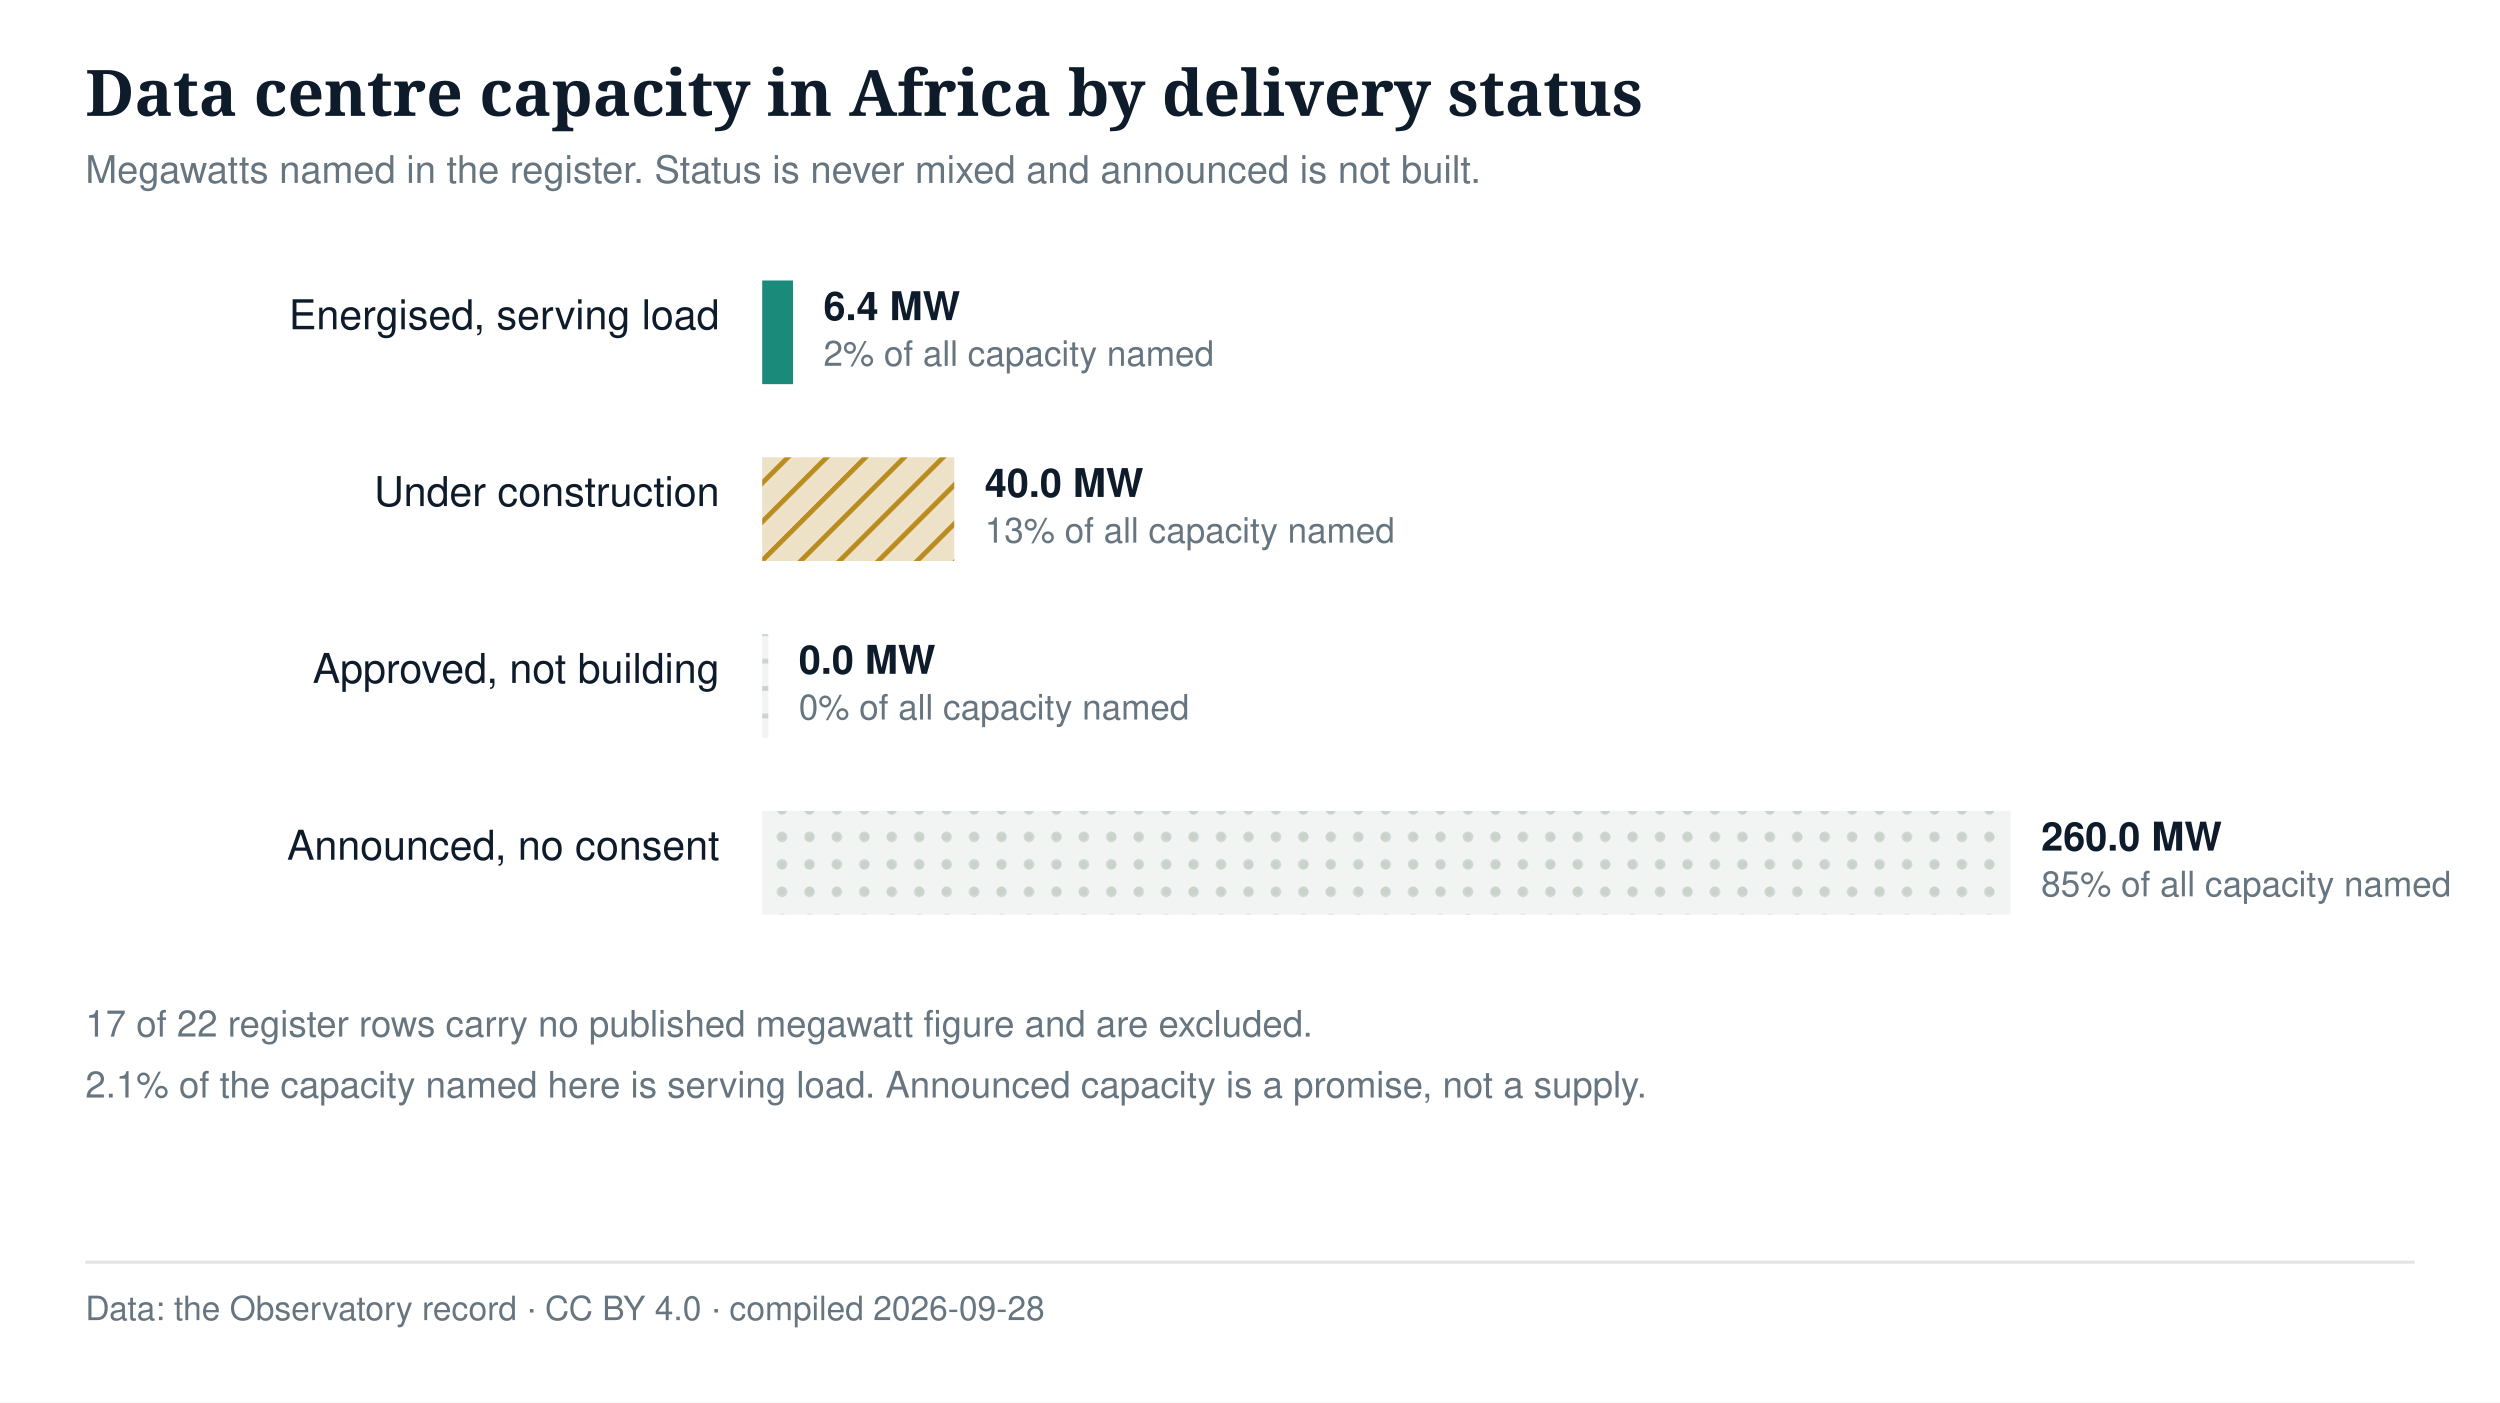
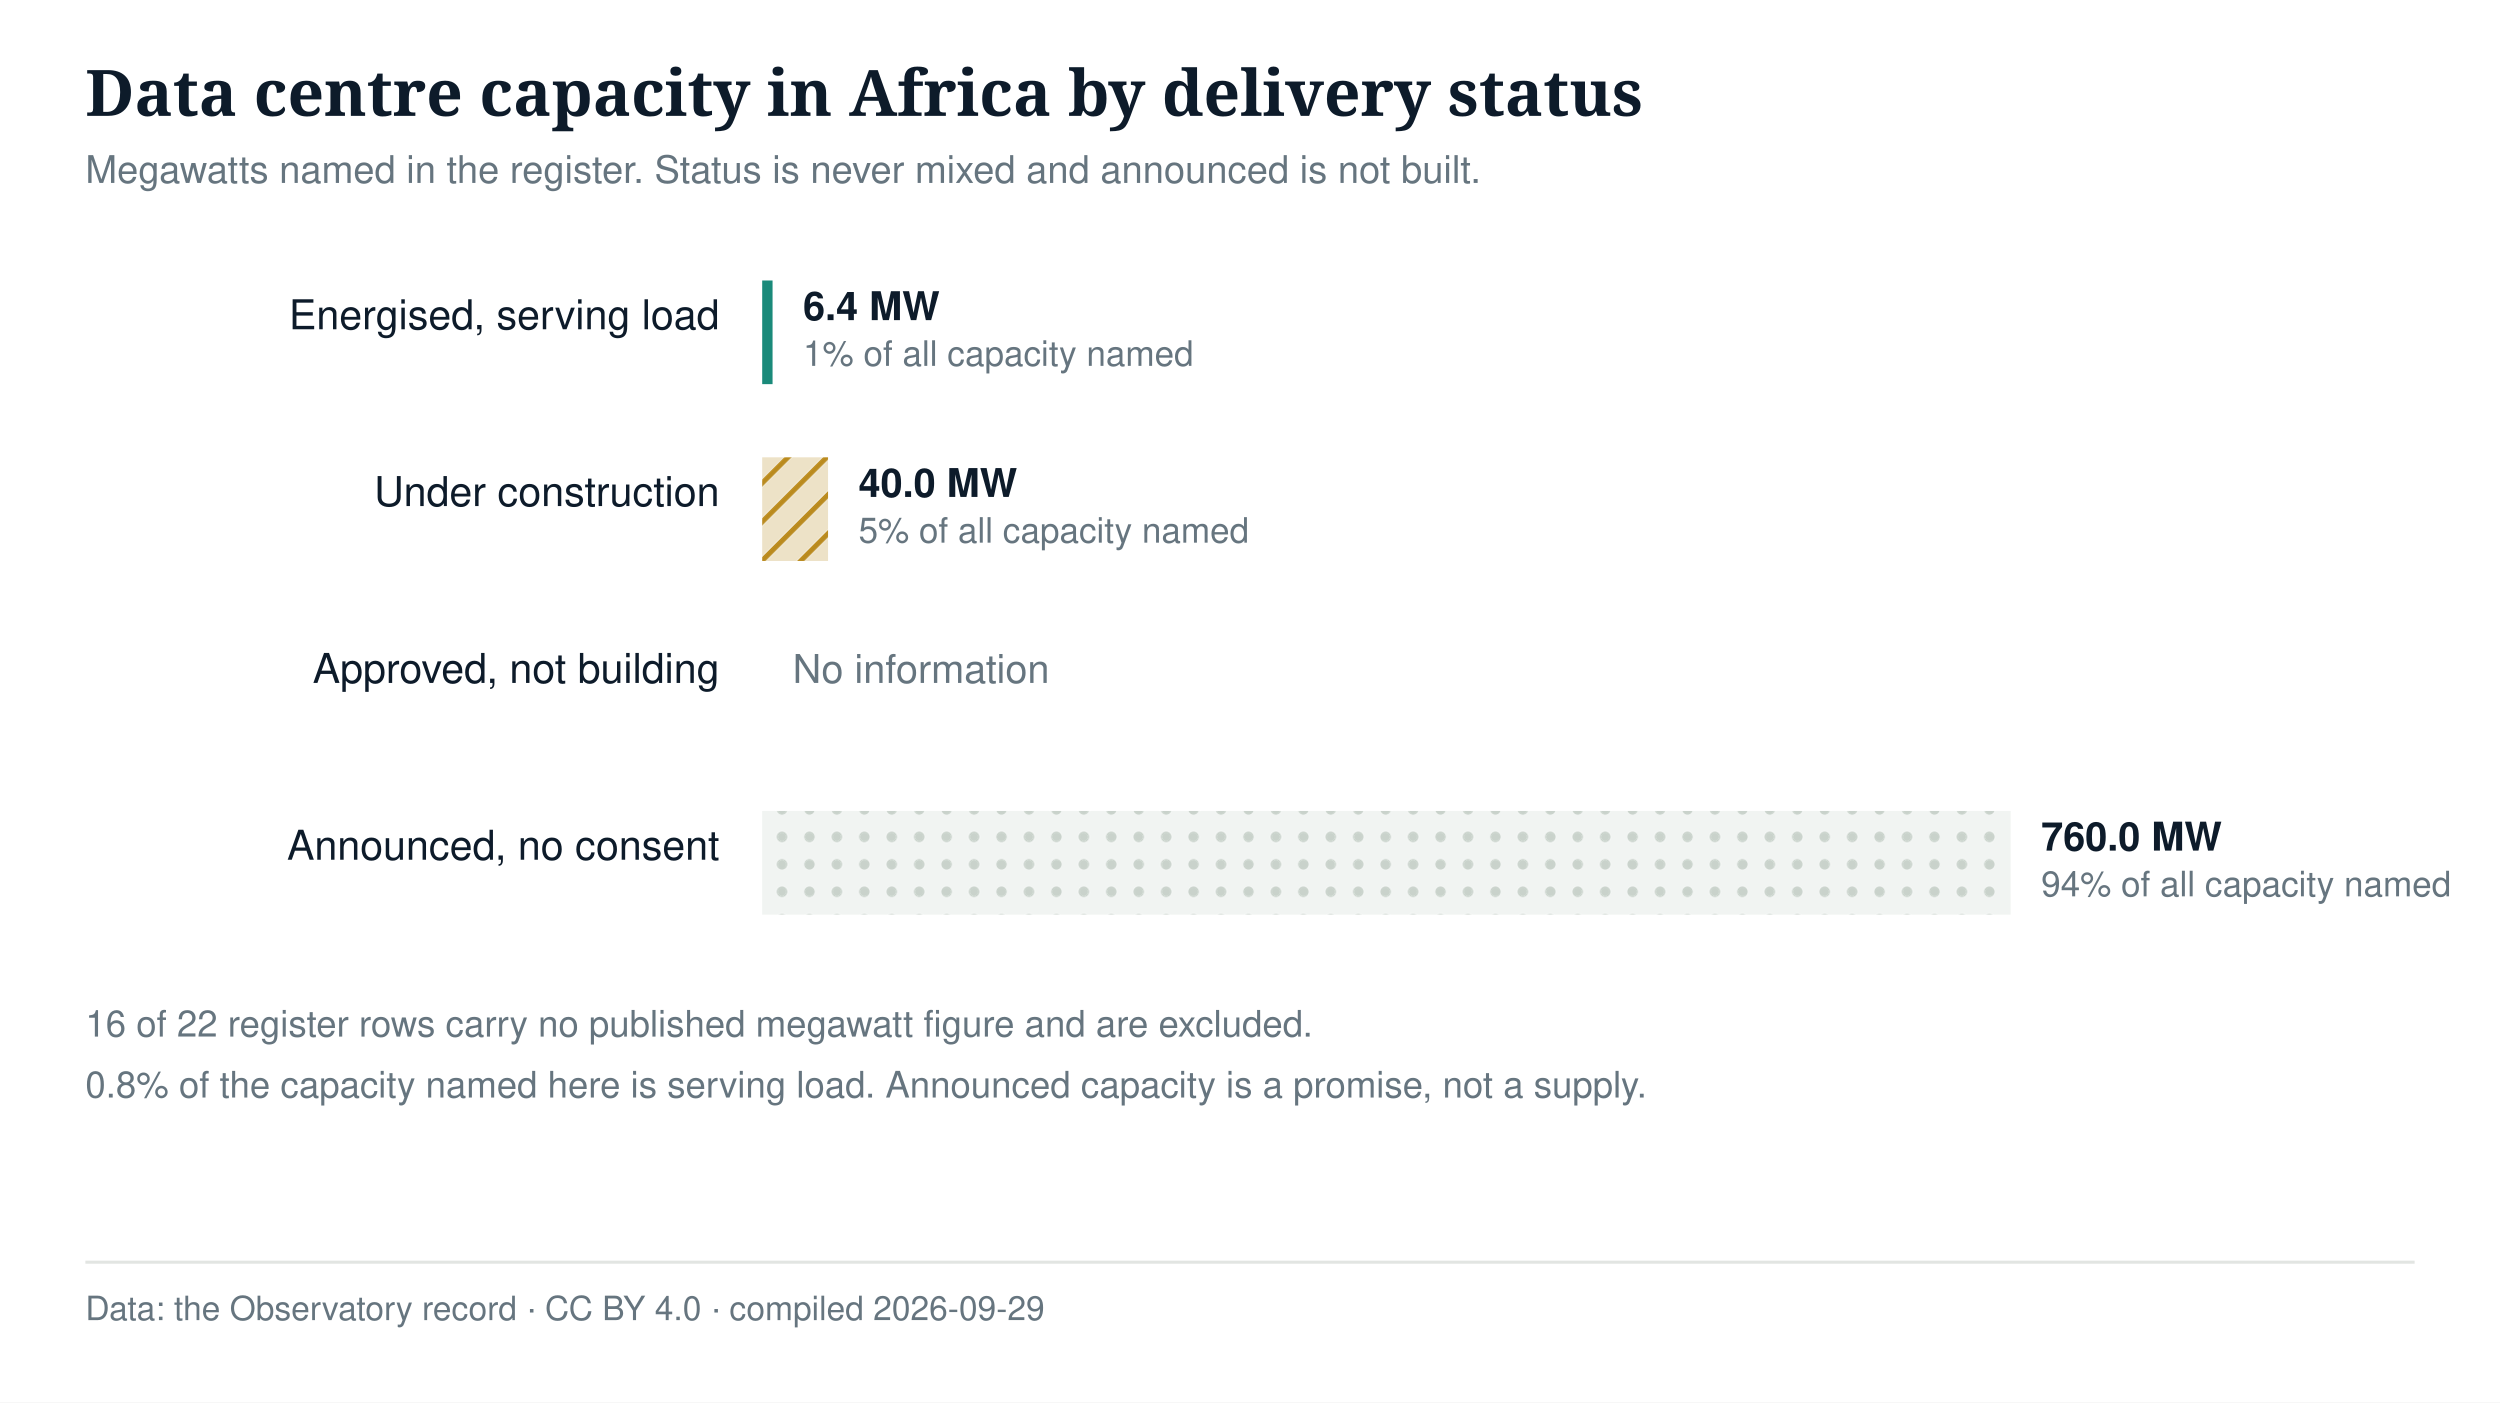
- <svg xmlns="http://www.w3.org/2000/svg" viewBox="0 0 820 460" width="820" height="460" role="img" aria-label="2.1% of the capacity named in the register is serving load: 6.4 MW energised against 306.4 MW named across four delivery statuses.">
+ <svg xmlns="http://www.w3.org/2000/svg" viewBox="0 0 820 460" width="820" height="460" role="img" aria-label="0.8% of the capacity named in the register is serving load: 6.4 MW energised against 806.4 MW named across four delivery statuses.">
  <rect width="820" height="460" fill="#FFFFFF" />
  <text x="28" y="38" font-family="'Source Serif 4',Georgia,serif" font-size="21" font-weight="600" fill="#0D1B2A">Data centre capacity in Africa by delivery status</text>
  <text x="28" y="60.0" font-family="IBM Plex Sans,-apple-system,'Segoe UI',Helvetica,Arial,sans-serif" font-size="12.5" fill="#66757F">Megawatts named in the register. Status is never mixed and announced is not built.</text>
  <defs>
    <pattern id="h-underc" width="9" height="9" patternUnits="userSpaceOnUse" patternTransform="rotate(45)">
      <rect width="9" height="9" fill="#B98A1F" opacity="0.25" />
      <line x1="0" y1="0" x2="0" y2="9" stroke="#B98A1F" stroke-width="3.2" />
    </pattern>
    <pattern id="h-approved" width="9" height="9" patternUnits="userSpaceOnUse" patternTransform="rotate(0)">
      <rect width="9" height="9" fill="#C9D2CB" opacity="0.25" />
      <line x1="0" y1="0" x2="9" y2="0" stroke="#C9D2CB" stroke-width="3.2" />
    </pattern>
    <pattern id="h-announced" width="9" height="9" patternUnits="userSpaceOnUse" patternTransform="rotate(0)">
      <rect width="9" height="9" fill="#C9D2CB" opacity="0.25" />
      <circle cx="4.5" cy="4.5" r="1.7" fill="#C9D2CB" />
    </pattern>
  </defs>
  <text x="236" y="108" text-anchor="end" font-family="IBM Plex Sans,-apple-system,'Segoe UI',Helvetica,Arial,sans-serif" font-size="13.5" fill="#0D1B2A">Energised, serving load</text>
-   <rect x="250" y="92" width="10.1" height="34" fill="#1A8A7A" />
-   <text x="270.1" y="105" font-family="IBM Plex Sans,-apple-system,'Segoe UI',Helvetica,Arial,sans-serif" font-size="13" font-weight="600" fill="#0D1B2A">6.4 MW</text>
-   <text x="270.1" y="120" font-family="IBM Plex Sans,-apple-system,'Segoe UI',Helvetica,Arial,sans-serif" font-size="11.5" fill="#66757F">2% of all capacity named</text>
+   <rect x="250" y="92" width="3.4" height="34" fill="#1A8A7A" />
+   <text x="263.4" y="105" font-family="IBM Plex Sans,-apple-system,'Segoe UI',Helvetica,Arial,sans-serif" font-size="13" font-weight="600" fill="#0D1B2A">6.4 MW</text>
+   <text x="263.4" y="120" font-family="IBM Plex Sans,-apple-system,'Segoe UI',Helvetica,Arial,sans-serif" font-size="11.5" fill="#66757F">1% of all capacity named</text>
  <text x="236" y="166" text-anchor="end" font-family="IBM Plex Sans,-apple-system,'Segoe UI',Helvetica,Arial,sans-serif" font-size="13.5" fill="#0D1B2A">Under construction</text>
-   <rect x="250" y="150" width="63.0" height="34" fill="url(#h-underc)" />
-   <text x="323.0" y="163" font-family="IBM Plex Sans,-apple-system,'Segoe UI',Helvetica,Arial,sans-serif" font-size="13" font-weight="600" fill="#0D1B2A">40.0 MW</text>
-   <text x="323.0" y="178" font-family="IBM Plex Sans,-apple-system,'Segoe UI',Helvetica,Arial,sans-serif" font-size="11.5" fill="#66757F">13% of all capacity named</text>
+   <rect x="250" y="150" width="21.6" height="34" fill="url(#h-underc)" />
+   <text x="281.6" y="163" font-family="IBM Plex Sans,-apple-system,'Segoe UI',Helvetica,Arial,sans-serif" font-size="13" font-weight="600" fill="#0D1B2A">40.0 MW</text>
+   <text x="281.6" y="178" font-family="IBM Plex Sans,-apple-system,'Segoe UI',Helvetica,Arial,sans-serif" font-size="11.5" fill="#66757F">5% of all capacity named</text>
  <text x="236" y="224" text-anchor="end" font-family="IBM Plex Sans,-apple-system,'Segoe UI',Helvetica,Arial,sans-serif" font-size="13.5" fill="#0D1B2A">Approved, not building</text>
-   <rect x="250" y="208" width="2.0" height="34" fill="url(#h-approved)" />
-   <text x="262.0" y="221" font-family="IBM Plex Sans,-apple-system,'Segoe UI',Helvetica,Arial,sans-serif" font-size="13" font-weight="600" fill="#0D1B2A">0.0 MW</text>
-   <text x="262.0" y="236" font-family="IBM Plex Sans,-apple-system,'Segoe UI',Helvetica,Arial,sans-serif" font-size="11.5" fill="#66757F">0% of all capacity named</text>
+   <text x="260" y="224" font-family="IBM Plex Sans,-apple-system,'Segoe UI',Helvetica,Arial,sans-serif" font-size="13" fill="#66757F">No information</text>
  <text x="236" y="282" text-anchor="end" font-family="IBM Plex Sans,-apple-system,'Segoe UI',Helvetica,Arial,sans-serif" font-size="13.5" fill="#0D1B2A">Announced, no consent</text>
  <rect x="250" y="266" width="409.5" height="34" fill="url(#h-announced)" />
-   <text x="669.5" y="279" font-family="IBM Plex Sans,-apple-system,'Segoe UI',Helvetica,Arial,sans-serif" font-size="13" font-weight="600" fill="#0D1B2A">260.0 MW</text>
-   <text x="669.5" y="294" font-family="IBM Plex Sans,-apple-system,'Segoe UI',Helvetica,Arial,sans-serif" font-size="11.5" fill="#66757F">85% of all capacity named</text>
-   <text x="28" y="340" font-family="IBM Plex Sans,-apple-system,'Segoe UI',Helvetica,Arial,sans-serif" font-size="12" fill="#66757F">17 of 22 register rows carry no published megawatt figure and are excluded.</text>
-   <text x="28" y="360" font-family="IBM Plex Sans,-apple-system,'Segoe UI',Helvetica,Arial,sans-serif" font-size="12" fill="#66757F">2.1% of the capacity named here is serving load. Announced capacity is a promise, not a supply.</text>
+   <text x="669.5" y="279" font-family="IBM Plex Sans,-apple-system,'Segoe UI',Helvetica,Arial,sans-serif" font-size="13" font-weight="600" fill="#0D1B2A">760.0 MW</text>
+   <text x="669.5" y="294" font-family="IBM Plex Sans,-apple-system,'Segoe UI',Helvetica,Arial,sans-serif" font-size="11.5" fill="#66757F">94% of all capacity named</text>
+   <text x="28" y="340" font-family="IBM Plex Sans,-apple-system,'Segoe UI',Helvetica,Arial,sans-serif" font-size="12" fill="#66757F">16 of 22 register rows carry no published megawatt figure and are excluded.</text>
+   <text x="28" y="360" font-family="IBM Plex Sans,-apple-system,'Segoe UI',Helvetica,Arial,sans-serif" font-size="12" fill="#66757F">0.8% of the capacity named here is serving load. Announced capacity is a promise, not a supply.</text>
  <line x1="28" y1="414" x2="792" y2="414" stroke="#E2E5E2" />
-   <text x="28" y="433" font-family="IBM Plex Sans,-apple-system,'Segoe UI',Helvetica,Arial,sans-serif" font-size="11" fill="#66757F">Data: the Observatory record · CC BY 4.0 · compiled 2026-09-28</text>
+   <text x="28" y="433" font-family="IBM Plex Sans,-apple-system,'Segoe UI',Helvetica,Arial,sans-serif" font-size="11" fill="#66757F">Data: the Observatory record · CC BY 4.0 · compiled 2026-09-29</text>
</svg>
